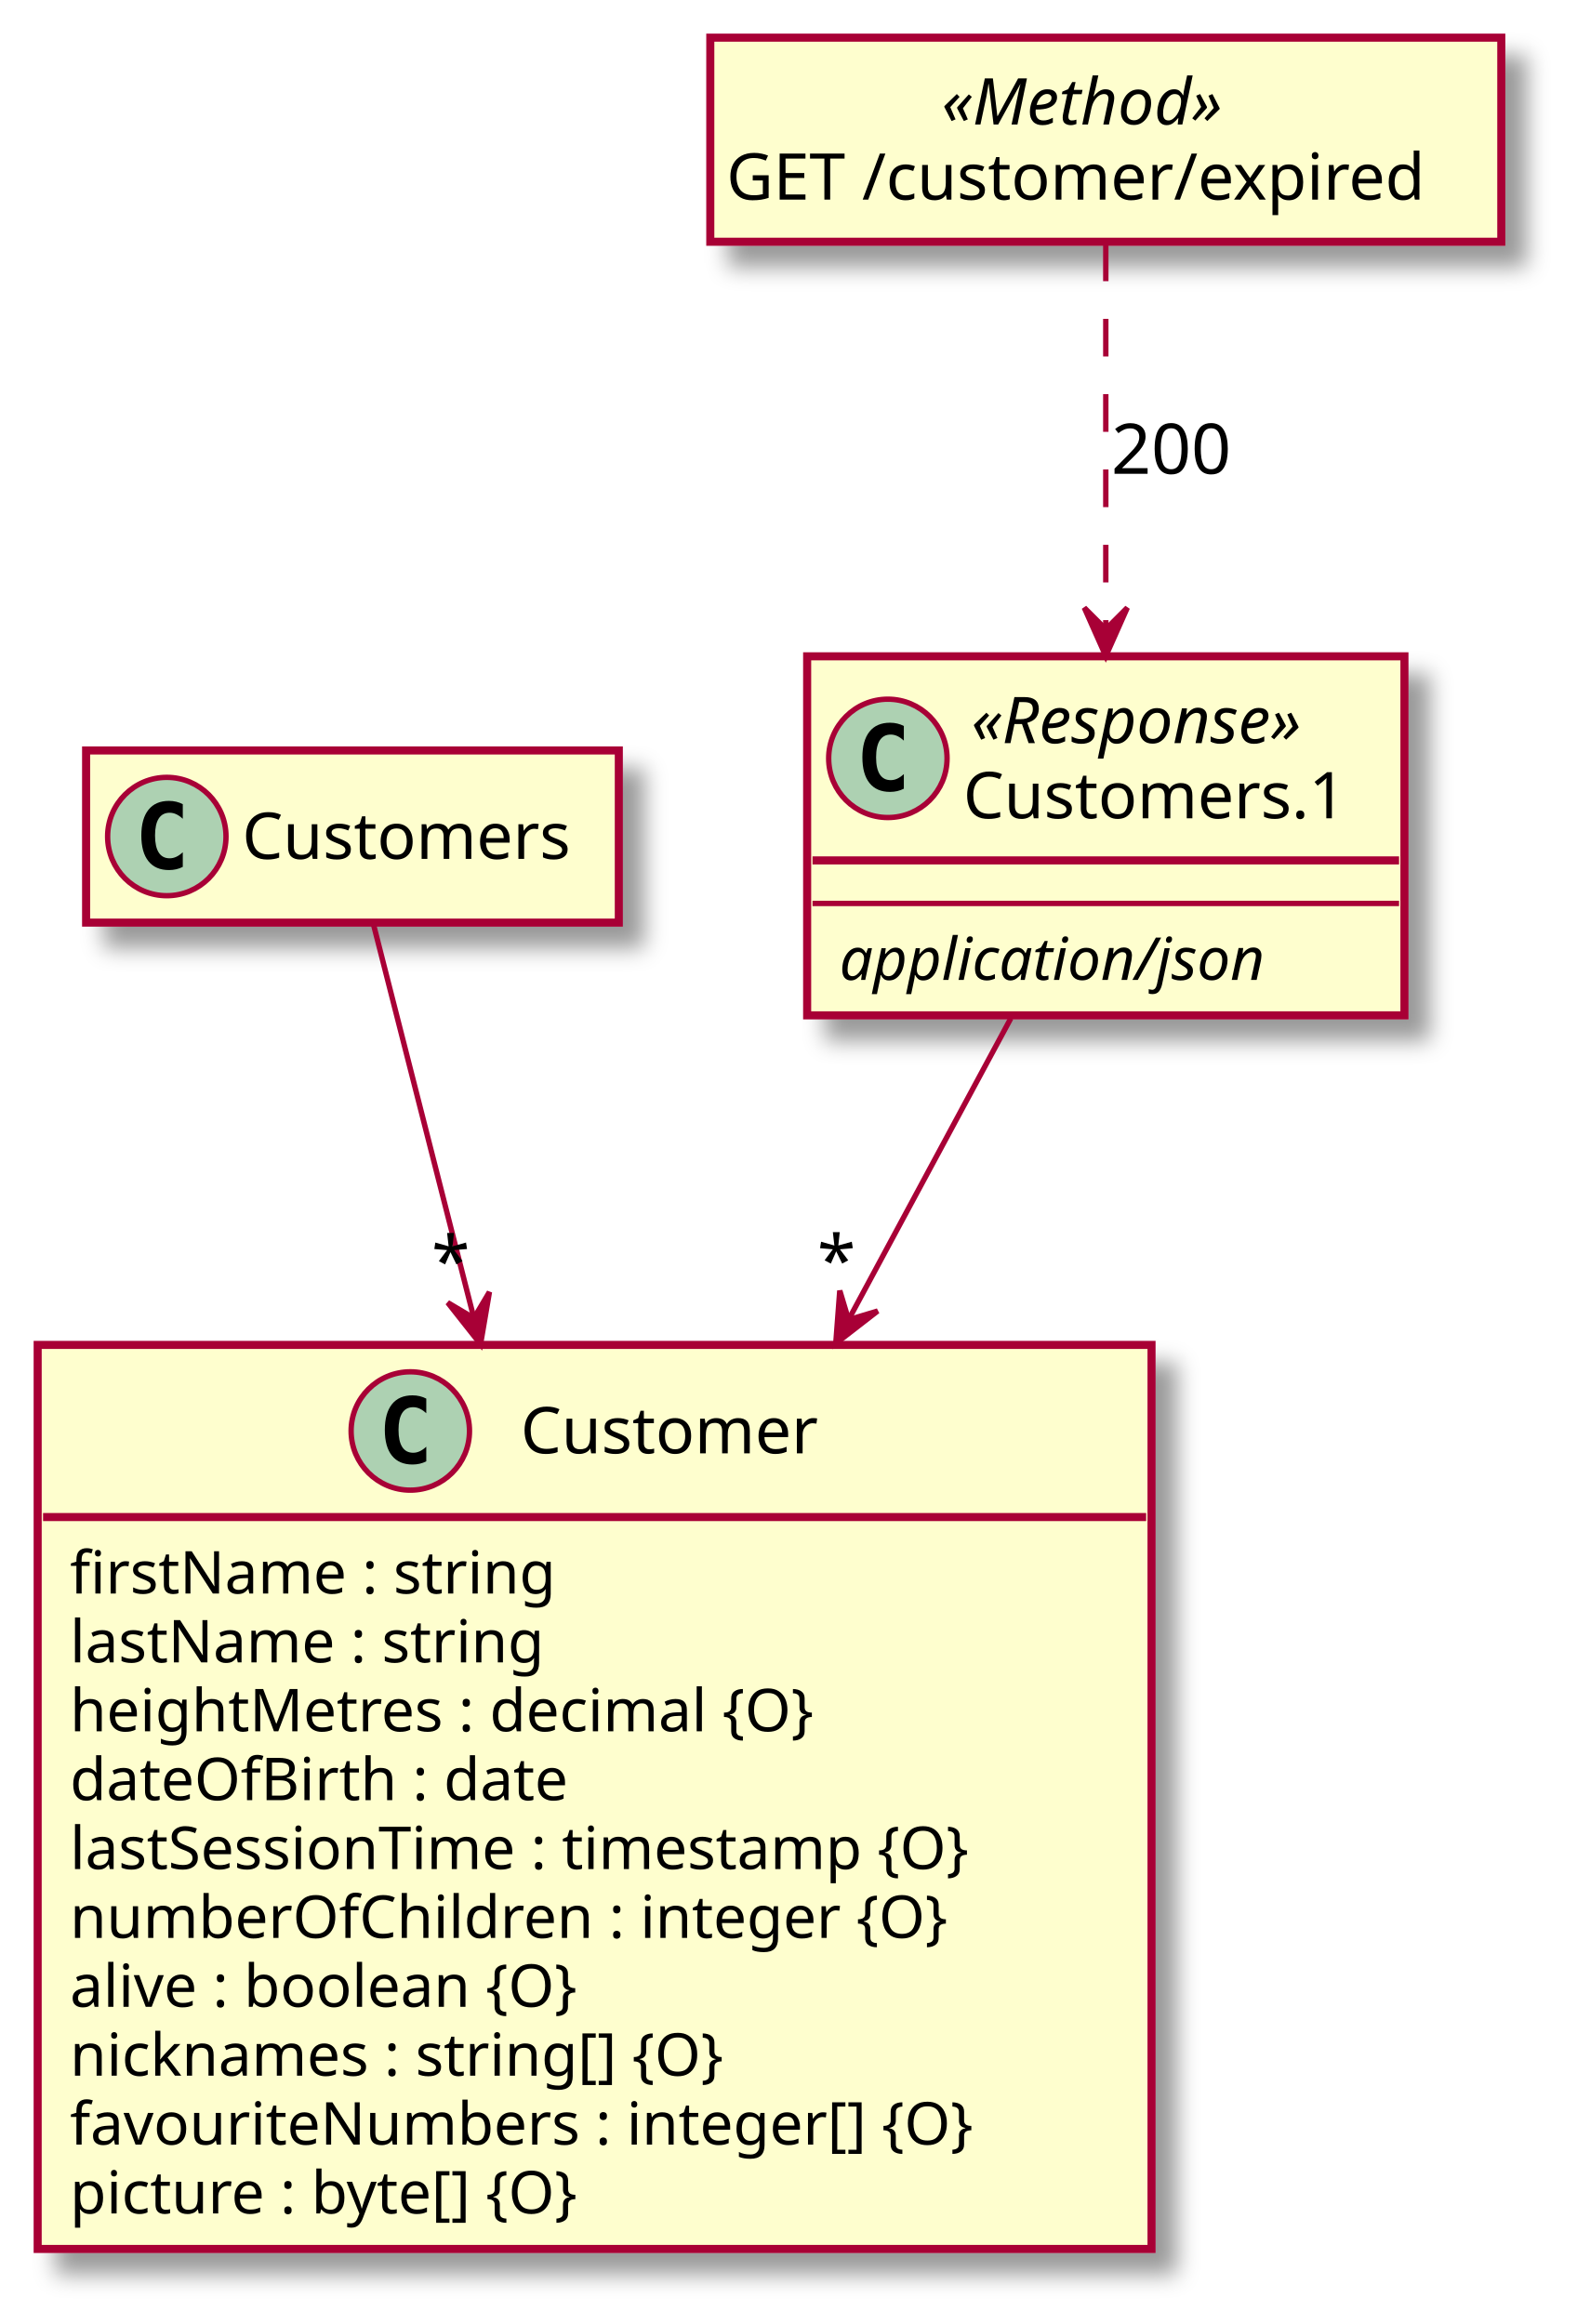
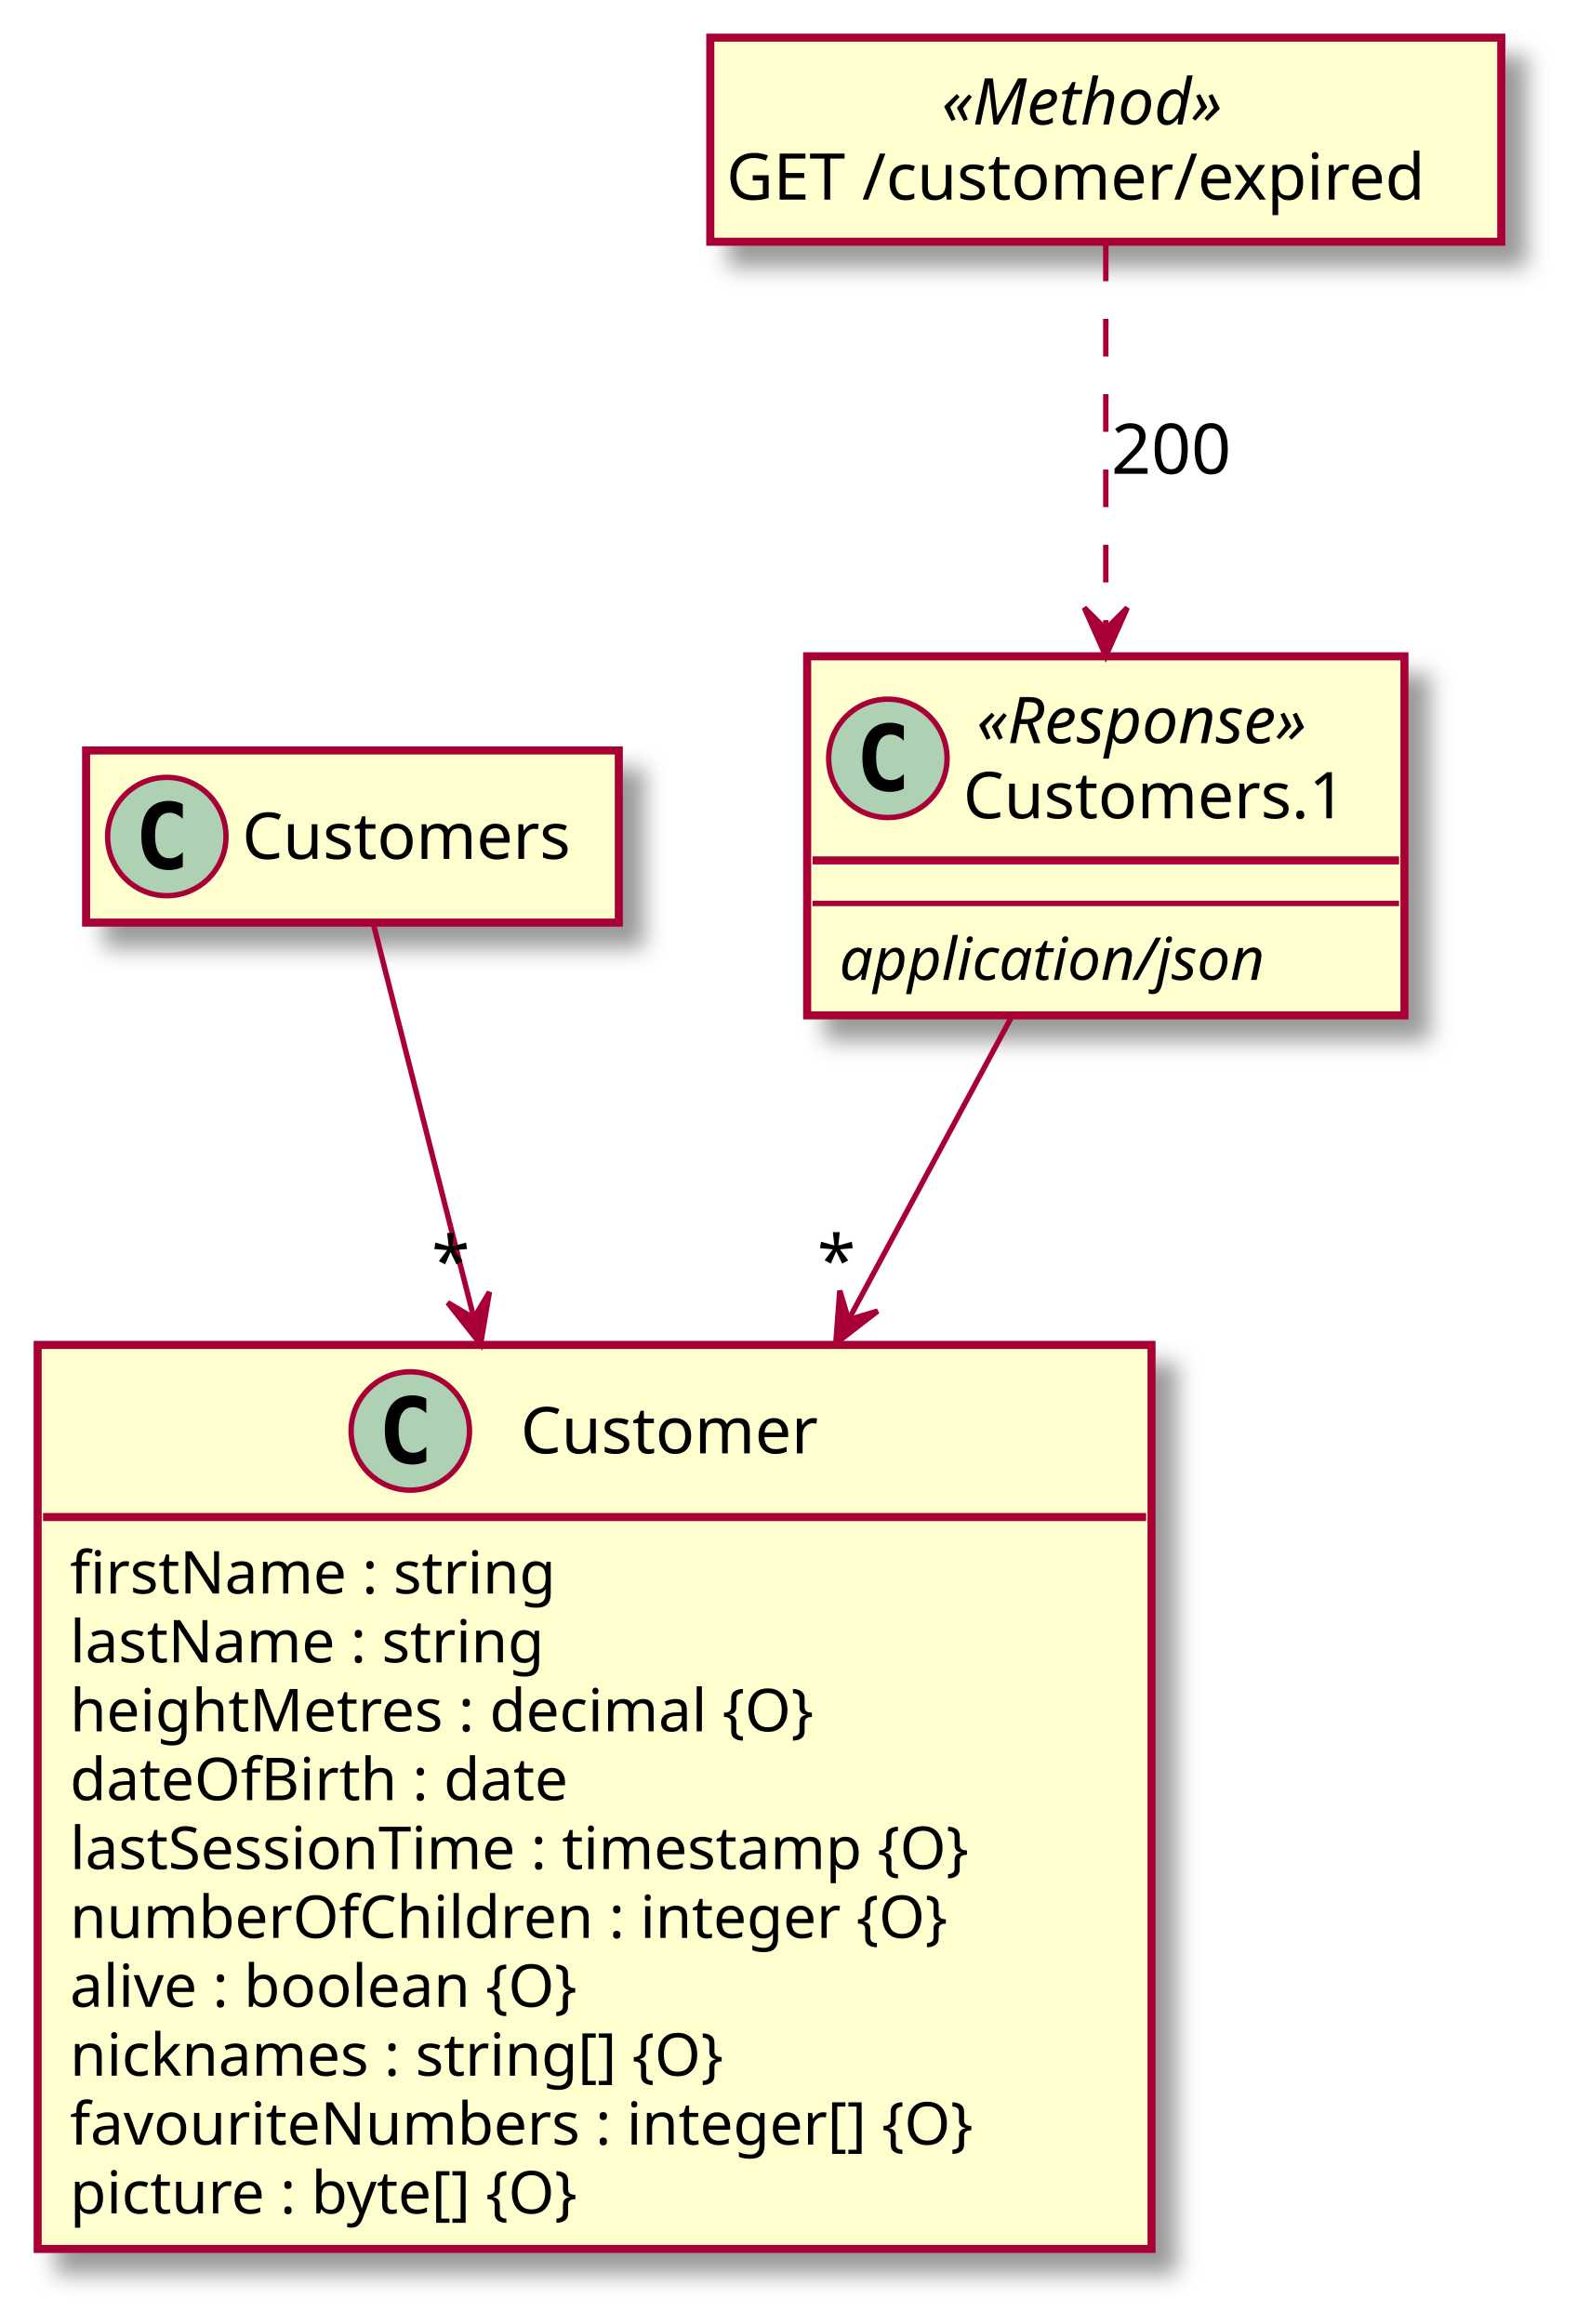
<svg xmlns="http://www.w3.org/2000/svg" contentScriptType="application/ecmascript" contentStyleType="text/css" height="432px" preserveAspectRatio="none" style="width:293px;height:432px;" version="1.1" viewBox="0 0 293 432" width="293px" zoomAndPan="magnify">
  <defs>
    <filter height="300%" id="f15lymngvqafwy" width="300%" x="-1" y="-1">
      <feGaussianBlur result="blurOut" stdDeviation="2.0" />
      <feColorMatrix in="blurOut" result="blurOut2" type="matrix" values="0 0 0 0 0 0 0 0 0 0 0 0 0 0 0 0 0 0 .4 0" />
      <feOffset dx="4.0" dy="4.0" in="blurOut2" result="blurOut3" />
      <feBlend in="SourceGraphic" in2="blurOut3" mode="normal" />
    </filter>
  </defs>
  <g>
    <rect codeLine="6" fill="#FEFECE" filter="url(#f15lymngvqafwy)" height="32" id="Customers" style="stroke:#A80036;stroke-width:1.5;" width="99" x="16" y="139.5" />
    <ellipse cx="31" cy="155.5" fill="#ADD1B2" rx="11" ry="11" style="stroke:#A80036;stroke-width:1.0;" />
-     <path d="M33.969,161.141 Q33.391,161.438 32.75,161.586 Q32.109,161.734 31.406,161.734 Q28.906,161.734 27.586,160.086 Q26.266,158.438 26.266,155.312 Q26.266,152.188 27.586,150.531 Q28.906,148.875 31.406,148.875 Q32.109,148.875 32.758,149.031 Q33.406,149.188 33.969,149.484 L33.969,152.203 Q33.344,151.625 32.75,151.352 Q32.156,151.078 31.531,151.078 Q30.188,151.078 29.5,152.148 Q28.812,153.219 28.812,155.312 Q28.812,157.406 29.5,158.477 Q30.188,159.547 31.531,159.547 Q32.156,159.547 32.75,159.273 Q33.344,159 33.969,158.422 L33.969,161.141 Z " fill="#000000" />
+     <path d="M33.969,161.141 Q33.391,161.438 32.75,161.578 Q32.109,161.734 31.406,161.734 Q28.906,161.734 27.578,160.094 Q26.266,158.438 26.266,155.312 Q26.266,152.188 27.578,150.531 Q28.906,148.875 31.406,148.875 Q32.109,148.875 32.75,149.031 Q33.406,149.188 33.969,149.484 L33.969,152.203 Q33.344,151.625 32.75,151.359 Q32.156,151.078 31.531,151.078 Q30.188,151.078 29.5,152.156 Q28.812,153.219 28.812,155.312 Q28.812,157.406 29.5,158.484 Q30.188,159.547 31.531,159.547 Q32.156,159.547 32.75,159.281 Q33.344,159 33.969,158.422 L33.969,161.141 Z " fill="#000000" />
    <text fill="#000000" font-family="sans-serif" font-size="12" lengthAdjust="spacing" textLength="67" x="45" y="159.654">Customers</text>
    <rect codeLine="11" fill="#FEFECE" filter="url(#f15lymngvqafwy)" height="168.047" id="Customer" style="stroke:#A80036;stroke-width:1.5;" width="207" x="7" y="250" />
    <ellipse cx="76.25" cy="266" fill="#ADD1B2" rx="11" ry="11" style="stroke:#A80036;stroke-width:1.0;" />
-     <path d="M79.219,271.641 Q78.641,271.938 78,272.086 Q77.359,272.234 76.656,272.234 Q74.156,272.234 72.836,270.586 Q71.516,268.938 71.516,265.812 Q71.516,262.688 72.836,261.031 Q74.156,259.375 76.656,259.375 Q77.359,259.375 78.008,259.531 Q78.656,259.688 79.219,259.984 L79.219,262.703 Q78.594,262.125 78,261.852 Q77.406,261.578 76.781,261.578 Q75.438,261.578 74.75,262.648 Q74.062,263.719 74.062,265.812 Q74.062,267.906 74.75,268.977 Q75.438,270.047 76.781,270.047 Q77.406,270.047 78,269.773 Q78.594,269.5 79.219,268.922 L79.219,271.641 Z " fill="#000000" />
+     <path d="M79.219,271.641 Q78.641,271.938 78,272.078 Q77.359,272.234 76.656,272.234 Q74.156,272.234 72.828,270.594 Q71.516,268.938 71.516,265.812 Q71.516,262.688 72.828,261.031 Q74.156,259.375 76.656,259.375 Q77.359,259.375 78,259.531 Q78.656,259.688 79.219,259.984 L79.219,262.703 Q78.594,262.125 78,261.859 Q77.406,261.578 76.781,261.578 Q75.438,261.578 74.75,262.656 Q74.062,263.719 74.062,265.812 Q74.062,267.906 74.75,268.984 Q75.438,270.047 76.781,270.047 Q77.406,270.047 78,269.781 Q78.594,269.5 79.219,268.922 L79.219,271.641 Z " fill="#000000" />
    <text fill="#000000" font-family="sans-serif" font-size="12" lengthAdjust="spacing" textLength="60" x="96.75" y="270.154">Customer</text>
    <line style="stroke:#A80036;stroke-width:1.5;" x1="8" x2="213" y1="282" y2="282" />
    <text fill="#000000" font-family="sans-serif" font-size="11" lengthAdjust="spacing" textLength="101" x="13" y="296.21">firstName : string</text>
    <text fill="#000000" font-family="sans-serif" font-size="11" lengthAdjust="spacing" textLength="99" x="13" y="309.015">lastName : string</text>
    <text fill="#000000" font-family="sans-serif" font-size="11" lengthAdjust="spacing" textLength="157" x="13" y="321.82">heightMetres : decimal {O}</text>
    <text fill="#000000" font-family="sans-serif" font-size="11" lengthAdjust="spacing" textLength="102" x="13" y="334.625">dateOfBirth : date</text>
    <text fill="#000000" font-family="sans-serif" font-size="11" lengthAdjust="spacing" textLength="195" x="13" y="347.429">lastSessionTime : timestamp {O}</text>
    <text fill="#000000" font-family="sans-serif" font-size="11" lengthAdjust="spacing" textLength="183" x="13" y="360.234">numberOfChildren : integer {O}</text>
    <text fill="#000000" font-family="sans-serif" font-size="11" lengthAdjust="spacing" textLength="110" x="13" y="373.039">alive : boolean {O}</text>
    <text fill="#000000" font-family="sans-serif" font-size="11" lengthAdjust="spacing" textLength="141" x="13" y="385.843">nicknames : string[] {O}</text>
    <text fill="#000000" font-family="sans-serif" font-size="11" lengthAdjust="spacing" textLength="189" x="13" y="398.648">favouriteNumbers : integer[] {O}</text>
    <text fill="#000000" font-family="sans-serif" font-size="11" lengthAdjust="spacing" textLength="110" x="13" y="411.453">picture : byte[] {O}</text>
    <rect codeLine="24" fill="#FEFECE" filter="url(#f15lymngvqafwy)" height="66.742" id="Customers.1" style="stroke:#A80036;stroke-width:1.5;" width="111" x="150" y="122" />
    <ellipse cx="165" cy="140.969" fill="#ADD1B2" rx="11" ry="11" style="stroke:#A80036;stroke-width:1.0;" />
-     <path d="M167.969,146.609 Q167.391,146.906 166.75,147.055 Q166.109,147.203 165.406,147.203 Q162.906,147.203 161.586,145.555 Q160.266,143.906 160.266,140.781 Q160.266,137.656 161.586,136 Q162.906,134.344 165.406,134.344 Q166.109,134.344 166.758,134.5 Q167.406,134.656 167.969,134.953 L167.969,137.672 Q167.344,137.094 166.75,136.82 Q166.156,136.547 165.531,136.547 Q164.188,136.547 163.5,137.617 Q162.812,138.688 162.812,140.781 Q162.812,142.875 163.5,143.945 Q164.188,145.016 165.531,145.016 Q166.156,145.016 166.75,144.742 Q167.344,144.469 167.969,143.891 L167.969,146.609 Z " fill="#000000" />
-     <text fill="#000000" font-family="sans-serif" font-size="12" font-style="italic" lengthAdjust="spacing" textLength="76" x="180.5" y="138.139">«Response»</text>
+     <path d="M167.969,146.609 Q167.391,146.906 166.75,147.047 Q166.109,147.203 165.406,147.203 Q162.906,147.203 161.578,145.562 Q160.266,143.906 160.266,140.781 Q160.266,137.656 161.578,136 Q162.906,134.344 165.406,134.344 Q166.109,134.344 166.75,134.5 Q167.406,134.656 167.969,134.953 L167.969,137.672 Q167.344,137.094 166.75,136.828 Q166.156,136.547 165.531,136.547 Q164.188,136.547 163.5,137.625 Q162.812,138.688 162.812,140.781 Q162.812,142.875 163.5,143.953 Q164.188,145.016 165.531,145.016 Q166.156,145.016 166.75,144.75 Q167.344,144.469 167.969,143.891 L167.969,146.609 Z " fill="#000000" />
+     <text fill="#000000" font-family="sans-serif" font-size="12" font-style="italic" lengthAdjust="spacing" textLength="74" x="181.5" y="138.139">«Response»</text>
    <text fill="#000000" font-family="sans-serif" font-size="12" lengthAdjust="spacing" textLength="79" x="179" y="152.107">Customers.1</text>
    <line style="stroke:#A80036;stroke-width:1.5;" x1="151" x2="260" y1="159.938" y2="159.938" />
    <line style="stroke:#A80036;stroke-width:1.0;" x1="151" x2="260" y1="167.938" y2="167.938" />
-     <text fill="#000000" font-family="sans-serif" font-size="11" font-style="italic" lengthAdjust="spacing" textLength="89" x="156" y="182.148">application/json</text>
+     <text fill="#000000" font-family="sans-serif" font-size="11" font-style="italic" lengthAdjust="spacing" textLength="88" x="156" y="182.148">application/json</text>
    <rect codeLine="31" fill="#FEFECE" filter="url(#f15lymngvqafwy)" height="37.938" id="GET /customer/expired" style="stroke:#A80036;stroke-width:1.5;" width="147" x="132" y="7" />
    <text fill="#000000" font-family="sans-serif" font-size="12" font-style="italic" lengthAdjust="spacing" textLength="61" x="175" y="23.139">«Method»</text>
    <text fill="#000000" font-family="sans-serif" font-size="12" lengthAdjust="spacing" textLength="141" x="135" y="37.107">GET /customer/expired</text>
-     <path codeLine="9" d="M69.337,171.548 C73.596,188.255 80.828,216.619 88.052,244.955 " fill="none" id="Customers-to-Customer" style="stroke:#A80036;stroke-width:1.0;" />
-     <polygon fill="#A80036" points="89.305,249.87,90.957,240.161,88.07,245.025,83.205,242.138,89.305,249.87" style="stroke:#A80036;stroke-width:1.0;" />
-     <text fill="#000000" font-family="sans-serif" font-size="13" lengthAdjust="spacing" textLength="7" x="80.183" y="239.066">*</text>
-     <path codeLine="29" d="M187.854,189.285 C179.273,205.226 168.507,225.228 157.758,245.2 " fill="none" id="Customers.1-to-Customer" style="stroke:#A80036;stroke-width:1.0;" />
-     <polygon fill="#A80036" points="155.32,249.729,163.108,243.7,157.69,245.326,156.064,239.908,155.32,249.729" style="stroke:#A80036;stroke-width:1.0;" />
-     <text fill="#000000" font-family="sans-serif" font-size="13" lengthAdjust="spacing" textLength="7" x="151.871" y="238.913">*</text>
-     <path codeLine="34" d="M205.5,45.268 C205.5,63.832 205.5,93.134 205.5,116.717 " fill="none" id="GET /customer/expired-to-Customers.1" style="stroke:#A80036;stroke-width:1.0;stroke-dasharray:7.0,7.0;" />
-     <polygon fill="#A80036" points="205.5,121.963,209.5,112.963,205.5,116.963,201.5,112.963,205.5,121.963" style="stroke:#A80036;stroke-width:1.0;" />
+     <path codeLine="9" d="M69.34,171.55 C73.6,188.26 80.83,216.62 88.05,244.95 " fill="none" id="Customers-to-Customer" style="stroke:#A80036;stroke-width:1.0;" />
+     <polygon fill="#A80036" points="89.31,249.87,90.954,240.159,88.07,245.026,83.204,242.143,89.31,249.87" style="stroke:#A80036;stroke-width:1.0;" />
+     <text fill="#000000" font-family="sans-serif" font-size="13" lengthAdjust="spacing" textLength="7" x="80.188" y="239.066">*</text>
+     <path codeLine="29" d="M187.85,189.28 C179.27,205.23 168.51,225.23 157.76,245.2 " fill="none" id="Customers.1-to-Customer" style="stroke:#A80036;stroke-width:1.0;" />
+     <polygon fill="#A80036" points="155.32,249.73,163.111,243.705,157.692,245.329,156.069,239.91,155.32,249.73" style="stroke:#A80036;stroke-width:1.0;" />
+     <text fill="#000000" font-family="sans-serif" font-size="13" lengthAdjust="spacing" textLength="7" x="151.871" y="238.914">*</text>
+     <path codeLine="34" d="M205.5,45.27 C205.5,63.83 205.5,93.13 205.5,116.72 " fill="none" id="GET /customer/expired-to-Customers.1" style="stroke:#A80036;stroke-width:1.0;stroke-dasharray:7.0,7.0;" />
+     <polygon fill="#A80036" points="205.5,121.96,209.5,112.96,205.5,116.96,201.5,112.96,205.5,121.96" style="stroke:#A80036;stroke-width:1.0;" />
    <text fill="#000000" font-family="sans-serif" font-size="13" lengthAdjust="spacing" textLength="24" x="206.5" y="88.067">200</text>
  </g>
</svg>
